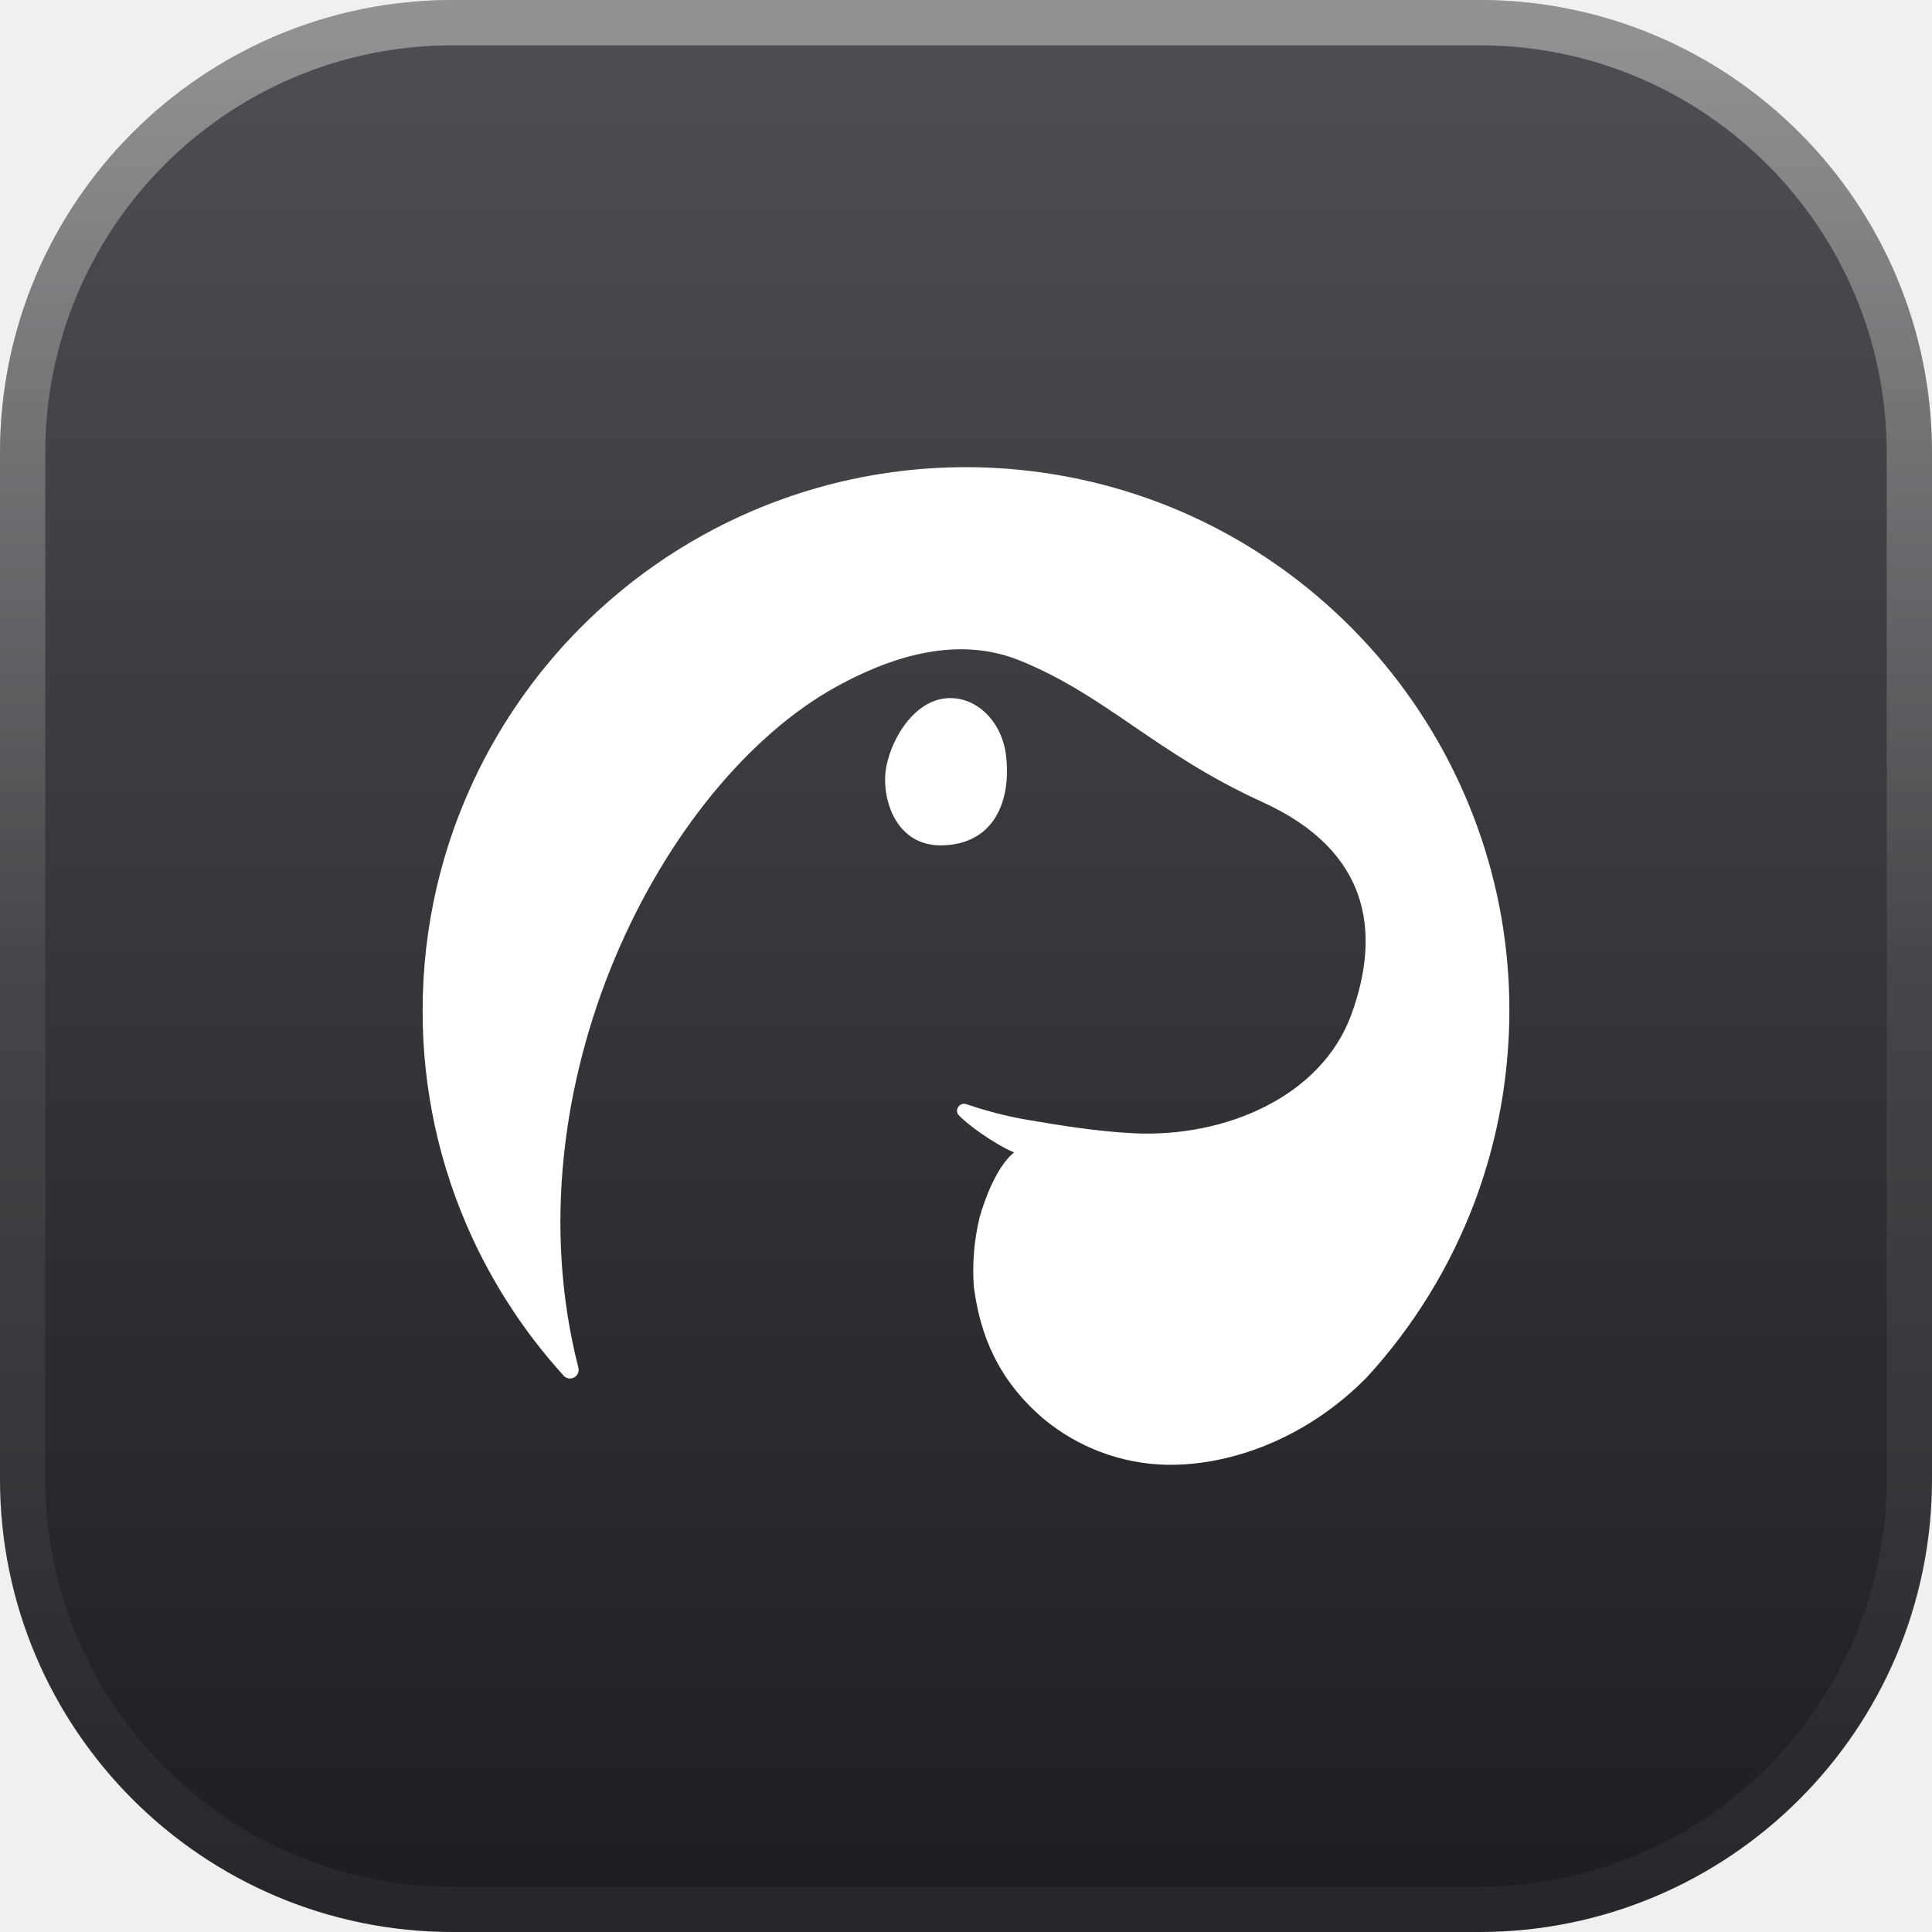
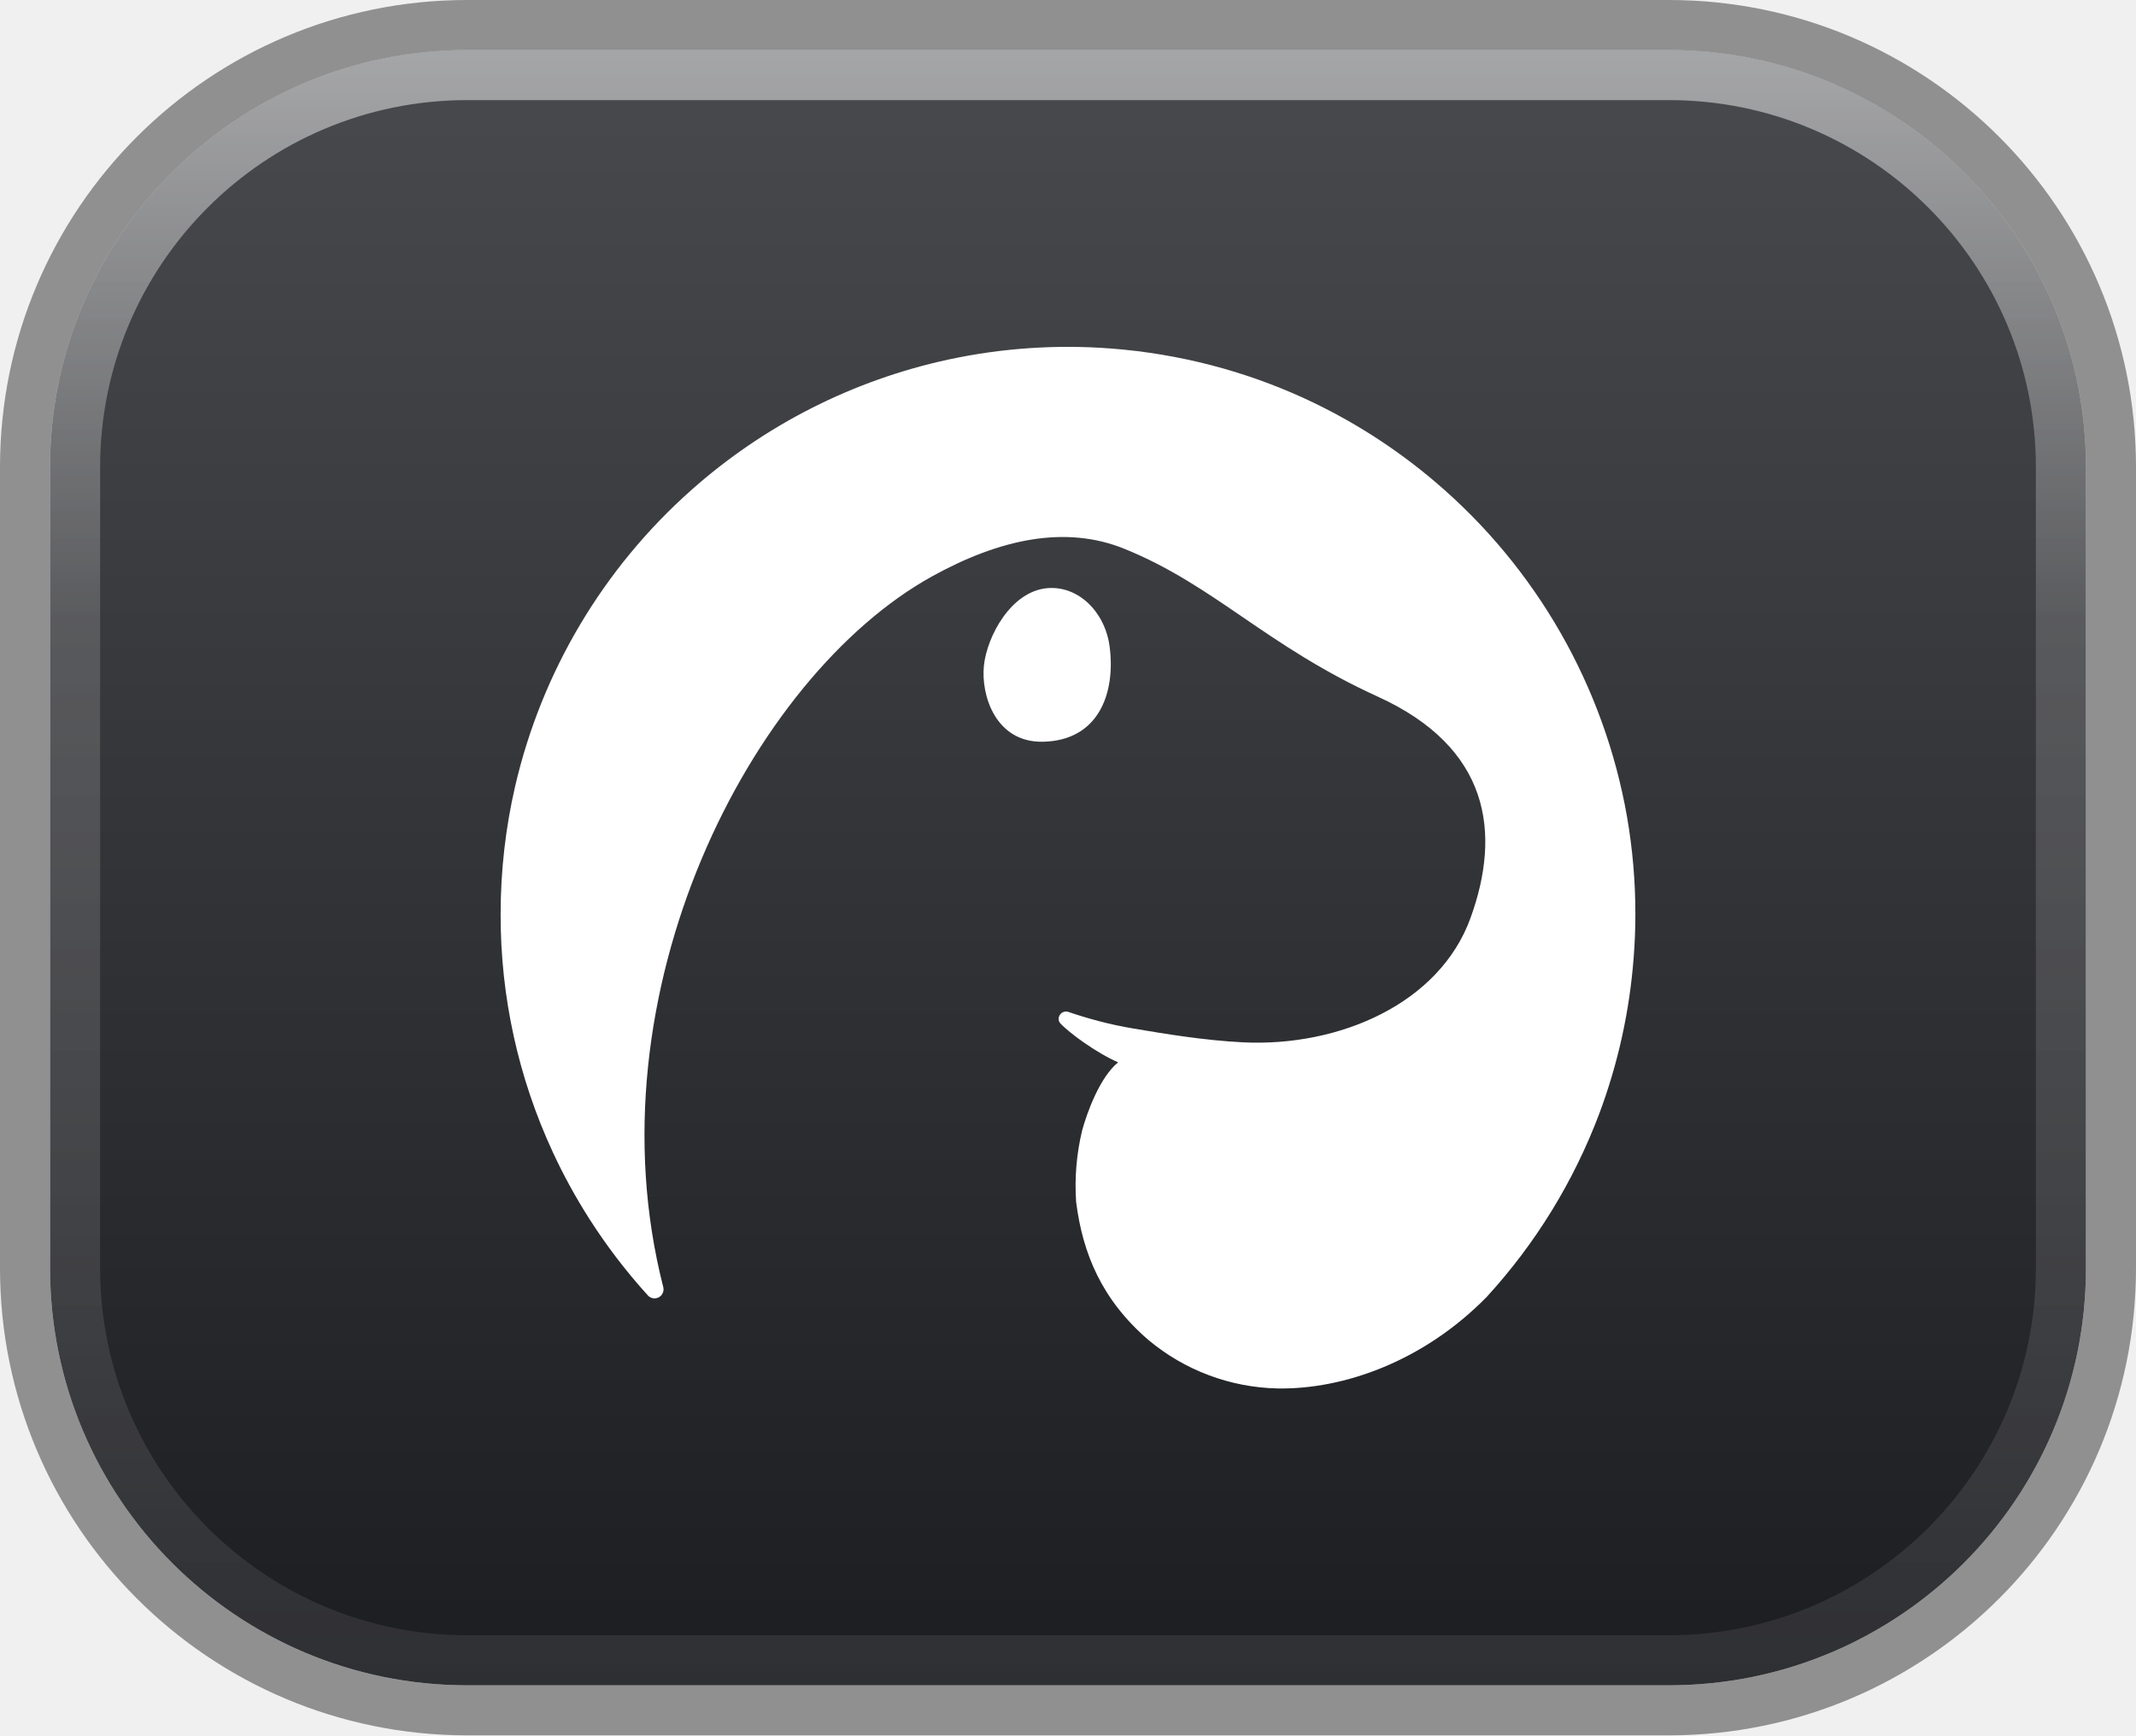
- <svg xmlns="http://www.w3.org/2000/svg" viewBox="0 0 64 64" width="64" height="64">
+ <svg xmlns="http://www.w3.org/2000/svg" viewBox="0 0 64 52" width="64" height="52">
  <defs>
    <linearGradient id="fill" x1="0" y1="0" x2="0" y2="1">
-       <stop offset="0" stop-color="#4e4f52" />
+       <stop offset="0" stop-color="#494a4d" />
      <stop offset="1" stop-color="#1c1d21" />
    </linearGradient>
    <linearGradient id="edge" x1="0" y1="0" x2="0" y2="1">
-       <stop offset="0" stop-color="#ffffff" stop-opacity="0.38" />
-       <stop offset="0.5" stop-color="#ffffff" stop-opacity="0.08" />
-       <stop offset="1" stop-color="#ffffff" stop-opacity="0.04" />
+       <stop offset="0" stop-color="#ffffff" stop-opacity="0.5" />
+       <stop offset="0.35" stop-color="#ffffff" stop-opacity="0.16" />
+       <stop offset="1" stop-color="#ffffff" stop-opacity="0.08" />
    </linearGradient>
  </defs>
-   <rect x="0" y="0" width="64" height="64" rx="15" fill="url(#fill)" />
-   <rect x="0.75" y="0.75" width="62.5" height="62.5" rx="14.25" fill="none" stroke="url(#edge)" stroke-width="1.5" />
+   <rect x="0.75" y="0.75" width="62.5" height="50.5" rx="13.25" fill="none" stroke="#000000" stroke-opacity="0.4" stroke-width="1.5" />
+   <rect x="1.5" y="1.5" width="61" height="49" rx="12.5" fill="url(#fill)" />
+   <rect x="2.25" y="2.25" width="59.5" height="47.5" rx="11.75" fill="none" stroke="url(#edge)" stroke-width="1.5" />
  <g fill="#ffffff" color="#ffffff">
-     <svg x="14" y="14" width="36" height="36" viewBox="0 0 24 24">
+     <svg x="15" y="9" width="34" height="34" viewBox="0 0 24 24">
      <path d="M1.105 18.02A11.9 11.9 0 0 1 0 12.985q0-.698.078-1.376a12 12 0 0 1 .231-1.34A12 12 0 0 1 4.025 4.02a12 12 0 0 1 5.46-2.771 12 12 0 0 1 3.428-.23c1.452.112 2.825.477 4.077 1.05a12 12 0 0 1 2.78 1.774 12.02 12.02 0 0 1 4.053 7.078A12 12 0 0 1 24 12.985q0 .454-.036.914a12 12 0 0 1-.728 3.305 12 12 0 0 1-2.38 3.875c-1.33 1.357-3.02 1.962-4.43 1.936a4.4 4.4 0 0 1-2.724-1.024c-.99-.853-1.391-1.83-1.53-2.919a5 5 0 0 1 .128-1.518c.105-.38.37-1.116.76-1.437-.455-.197-1.04-.624-1.226-.829-.045-.05-.04-.13 0-.183a.155.155 0 0 1 .177-.053c.392.134.869.267 1.372.35.66.111 1.484.25 2.317.292 2.03.1 4.153-.813 4.812-2.627s.403-3.609-1.96-4.685-3.454-2.356-5.363-3.128c-1.247-.505-2.636-.205-4.06.582-3.838 2.121-7.277 8.822-5.69 15.032a.191.191 0 0 1-.315.19 12 12 0 0 1-1.25-1.634 12 12 0 0 1-.769-1.404M11.57 6.087c.649-.051 1.214.501 1.31 1.236.13.979-.228 1.99-1.41 2.013-1.01.02-1.315-.997-1.248-1.614.066-.616.574-1.575 1.35-1.635" />
    </svg>
  </g>
</svg>
